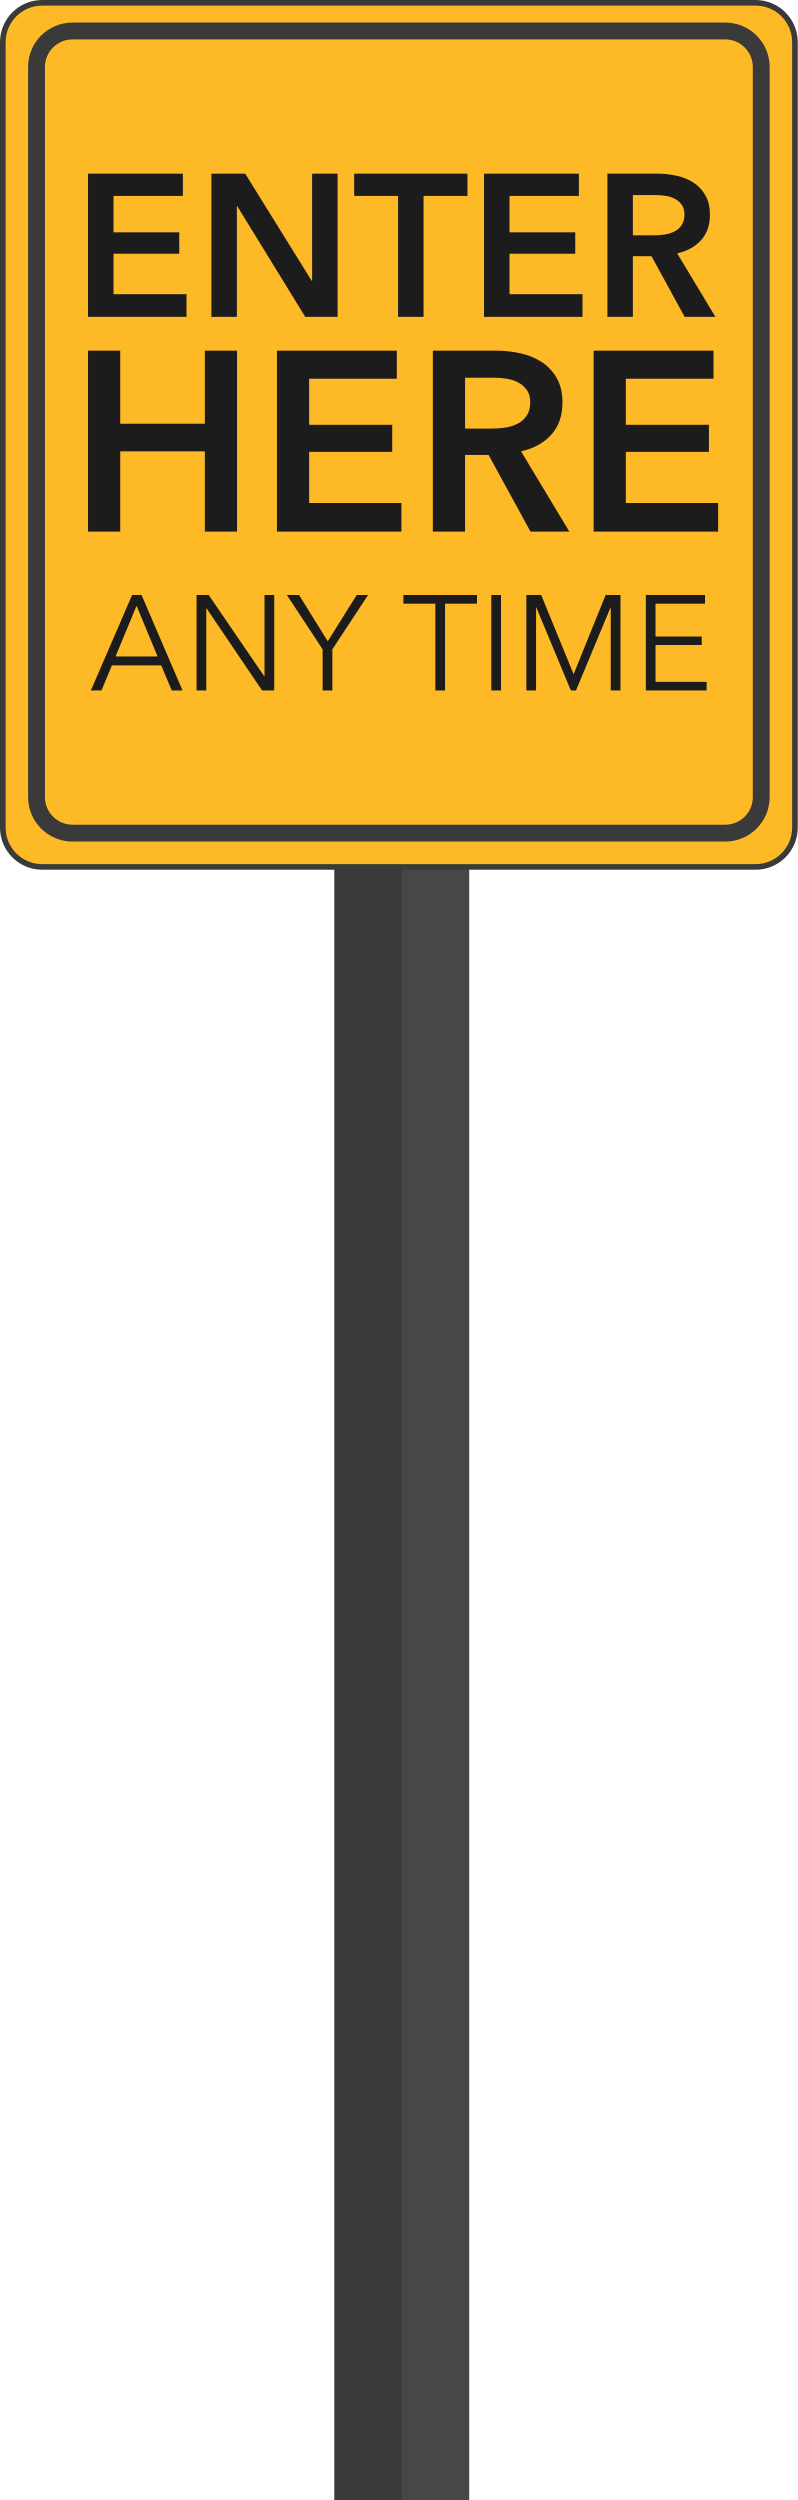
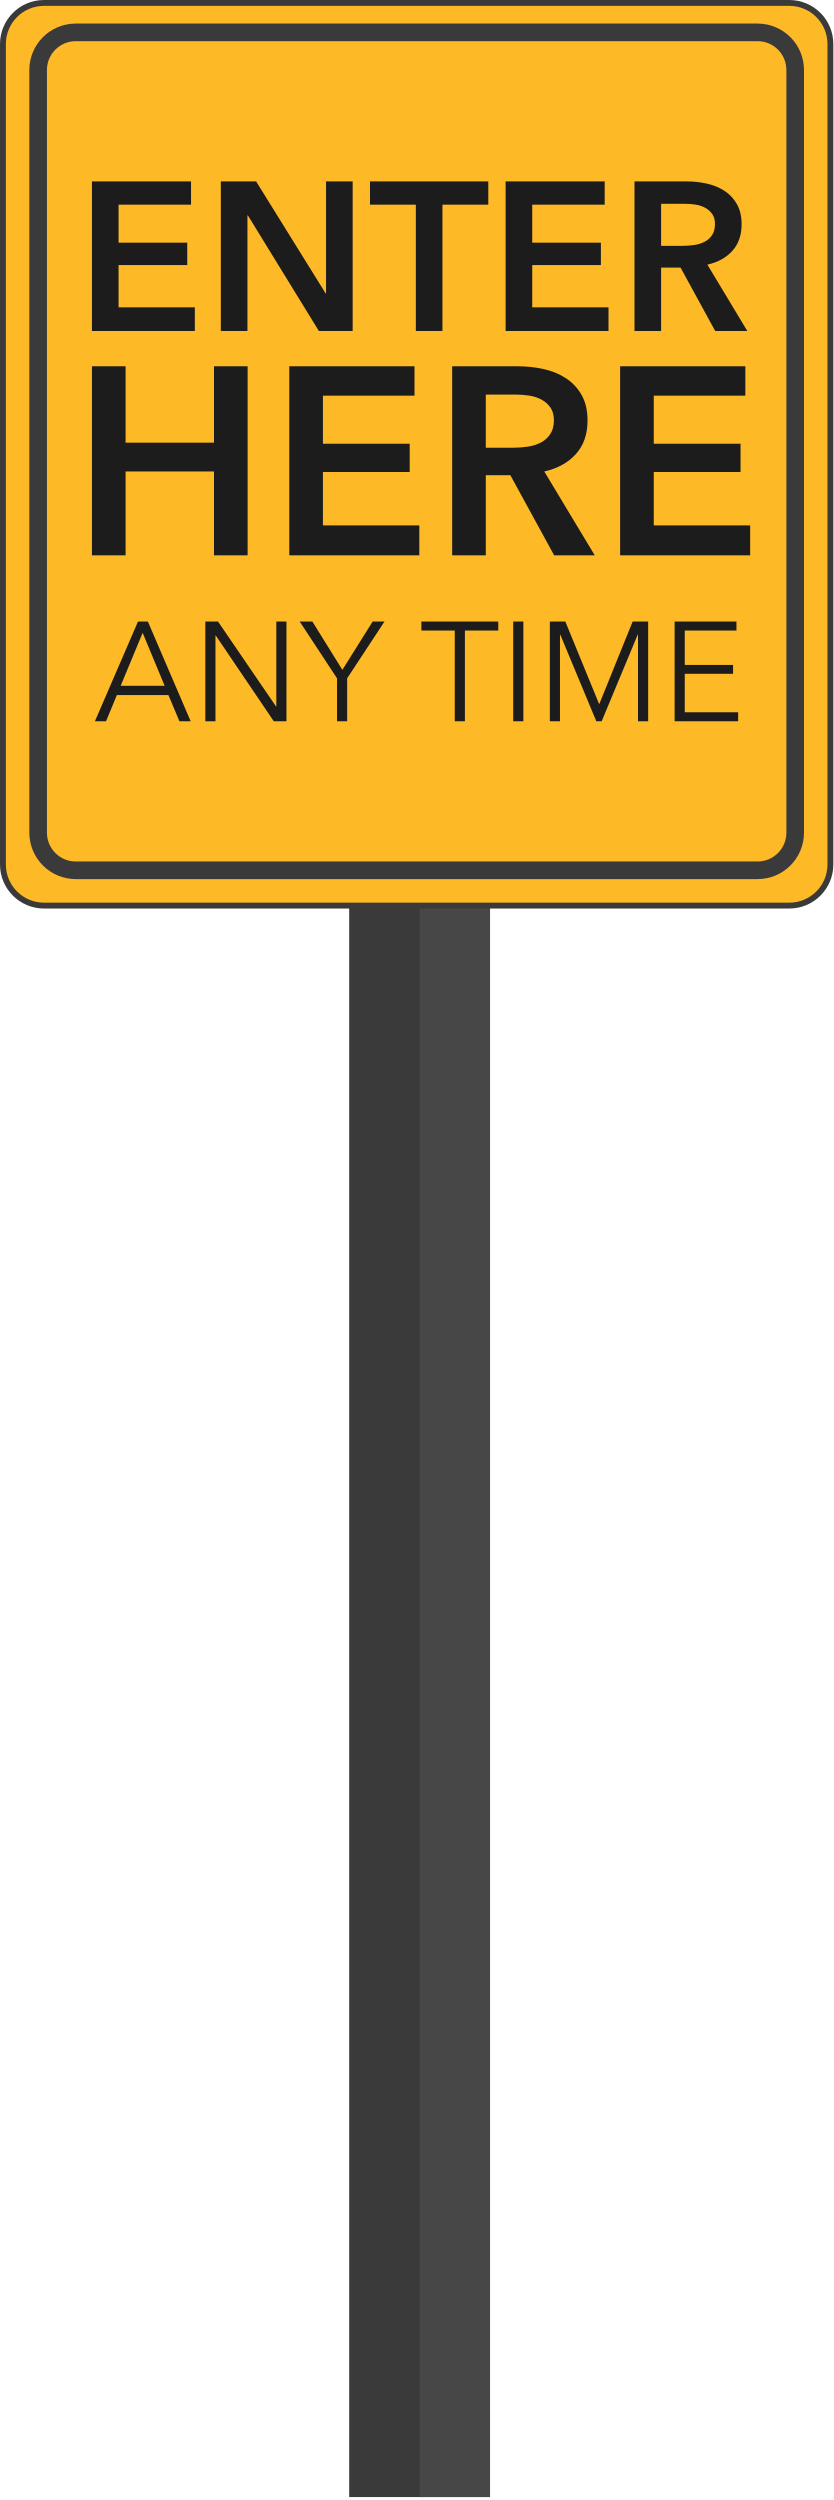
- <svg xmlns="http://www.w3.org/2000/svg" viewBox="0 0 142 445" fill-rule="evenodd" clip-rule="evenodd" stroke-linecap="round" stroke-linejoin="round" stroke-miterlimit="1.5">
+ <svg xmlns="http://www.w3.org/2000/svg" viewBox="0 0 142 426" fill-rule="evenodd" clip-rule="evenodd" stroke-linecap="round" stroke-linejoin="round" stroke-miterlimit="1.5">
  <g id="enter_here">
    <g id="post">
-       <path id="post1" fill="#3a3a3a" d="M59.5 154.5h24v291h-24z" />
-       <path fill="#474747" d="M71.5 154.5h12v291h-12z" />
+       <path id="post1" fill="#3a3a3a" d="M59.5 134.5h24v291h-24z" />
+       <path fill="#474747" d="M71.5 134.5h12v291h-12z" />
    </g>
    <g id="sign_head">
      <g id="enter_here_panel" fill="#feb926" stroke="#3a3a3a">
        <path d="M141.5 7.501A7.004 7.004 0 0 0 134.499.5H7.501A7.004 7.004 0 0 0 .5 7.501v139.813a7.004 7.004 0 0 0 7.001 7.001h126.998a7.004 7.004 0 0 0 7.001-7.001V7.501z" />
        <path d="M135.5 11.921a6.408 6.408 0 0 0-6.405-6.405H12.905A6.408 6.408 0 0 0 6.5 11.921v129.973a6.408 6.408 0 0 0 6.405 6.405h116.19a6.408 6.408 0 0 0 6.405-6.405V11.921z" stroke-width="3" />
      </g>
      <g id="enter_here_text" fill="#1c1c1c" fill-rule="nonzero">
-         <path d="M18.068 122.903h-1.896l7.344-16.992h1.68l7.296 16.992h-1.92l-1.872-4.464h-8.784l-1.848 4.464zm2.496-6.048h7.488l-3.744-9.024-3.744 9.024zM47.036 120.383h.048v-14.472h1.728v16.992h-2.16l-9.888-14.616h-.048v14.616h-1.728v-16.992h2.16l9.888 14.472zM59.156 122.903h-1.728v-7.32l-6.36-9.672h2.16l5.112 8.232 5.16-8.232h2.016l-6.36 9.672v7.32zM79.22 122.903h-1.728v-15.456h-5.688v-1.536h13.104v1.536H79.22v15.456zM87.452 105.911h1.728v16.992h-1.728zM102.092 119.975h.024l5.688-14.064h2.64v16.992h-1.728v-14.76h-.048l-6.144 14.76h-.912l-6.144-14.76h-.048v14.76h-1.728v-16.992h2.64l5.76 14.064zM116.684 121.367h9.096v1.536h-10.824v-16.992h10.536v1.536h-8.808v5.856h8.232v1.512h-8.232v6.552z" />
-         <g>
-           <path d="M15.669 62.415h5.733v13.013h15.061V62.415h5.733v32.214h-5.733V80.342H21.402v14.287h-5.733V62.415zM49.294 62.415h21.339v5.005H55.027v8.19h14.787v4.823H55.027v9.1h16.425v5.096H49.294V62.415zM77.049 62.415h11.193c1.516 0 2.988.16 4.413.478 1.426.319 2.692.842 3.8 1.57a8.185 8.185 0 0 1 2.661 2.866c.668 1.183 1.001 2.624 1.001 4.323 0 2.335-.659 4.239-1.979 5.71-1.319 1.471-3.117 2.465-5.392 2.98l8.6 14.287H94.43l-7.462-13.65h-4.186v13.65h-5.733V62.415zm10.419 13.878c.819 0 1.638-.061 2.457-.182a7.103 7.103 0 0 0 2.207-.683 4.297 4.297 0 0 0 1.615-1.433c.425-.622.637-1.418.637-2.389 0-.879-.197-1.6-.591-2.161a4.403 4.403 0 0 0-1.502-1.342c-.606-.334-1.296-.561-2.07-.683a14.563 14.563 0 0 0-2.252-.182h-5.187v9.055h4.686zM105.668 62.415h21.34v5.005h-15.607v8.19h14.788v4.823h-14.788v9.1h16.426v5.096h-22.159V62.415z" />
-         </g>
-         <g>
-           <path d="M15.669 30.911h16.884v3.96H20.205v6.48h11.7v3.816h-11.7v7.2h12.996v4.032H15.669V30.911zM37.629 30.911h6.012l11.844 19.08h.072v-19.08h4.536v25.488h-5.76L42.237 36.707h-.072v19.692h-4.536V30.911zM70.857 34.871h-7.812v-3.96h20.16v3.96h-7.812v21.528h-4.536V34.871zM86.157 30.911h16.884v3.96H90.693v6.48h11.7v3.816h-11.7v7.2h12.996v4.032H86.157V30.911zM108.117 30.911h8.856c1.2 0 2.364.126 3.492.378 1.128.252 2.13.666 3.006 1.242a6.48 6.48 0 0 1 2.106 2.268c.528.936.792 2.076.792 3.42 0 1.848-.522 3.354-1.566 4.518-1.044 1.164-2.466 1.95-4.266 2.358l6.804 11.304h-5.472l-5.904-10.8h-3.312v10.8h-4.536V30.911zm8.244 10.98c.648 0 1.296-.048 1.944-.144a5.613 5.613 0 0 0 1.746-.54 3.41 3.41 0 0 0 1.278-1.134c.336-.492.504-1.122.504-1.89 0-.696-.156-1.266-.468-1.71a3.484 3.484 0 0 0-1.188-1.062 4.969 4.969 0 0 0-1.638-.54 11.496 11.496 0 0 0-1.782-.144h-4.104v7.164h3.708z" />
-         </g>
+         <path d="M18.068 122.903h-1.896l7.344-16.992h1.68l7.296 16.992h-1.92l-1.872-4.464h-8.784l-1.848 4.464zm2.496-6.048h7.488l-3.744-9.024-3.744 9.024zM47.036 120.383h.048v-14.472h1.728v16.992h-2.16l-9.888-14.616h-.048v14.616h-1.728v-16.992h2.16l9.888 14.472zM59.156 122.903h-1.728v-7.32l-6.36-9.672h2.16l5.112 8.232 5.16-8.232h2.016l-6.36 9.672v7.32zM79.22 122.903h-1.728v-15.456h-5.688v-1.536h13.104v1.536H79.22v15.456zM87.452 105.911h1.728v16.992h-1.728zM102.092 119.975h.024l5.688-14.064h2.64v16.992h-1.728v-14.76h-.048l-6.144 14.76h-.912l-6.144-14.76h-.048v14.76h-1.728v-16.992h2.64l5.76 14.064zM116.684 121.367h9.096v1.536h-10.824v-16.992h10.536v1.536h-8.808v5.856h8.232v1.512h-8.232v6.552zM15.669 62.415h5.733v13.013h15.061V62.415h5.733v32.214h-5.733V80.342H21.402v14.287h-5.733V62.415zM49.294 62.415h21.339v5.005H55.027v8.19h14.787v4.823H55.027v9.1h16.425v5.096H49.294V62.415zM77.049 62.415h11.193c1.516 0 2.988.16 4.413.478 1.426.319 2.692.842 3.8 1.57a8.185 8.185 0 0 1 2.661 2.866c.668 1.183 1.001 2.624 1.001 4.323 0 2.335-.659 4.239-1.979 5.71-1.319 1.471-3.117 2.465-5.392 2.98l8.6 14.287H94.43l-7.462-13.65h-4.186v13.65h-5.733V62.415zm10.419 13.878c.819 0 1.638-.061 2.457-.182a7.103 7.103 0 0 0 2.207-.683 4.297 4.297 0 0 0 1.615-1.433c.425-.622.637-1.418.637-2.389 0-.879-.197-1.6-.591-2.161a4.403 4.403 0 0 0-1.502-1.342c-.606-.334-1.296-.561-2.07-.683a14.563 14.563 0 0 0-2.252-.182h-5.187v9.055h4.686zM105.668 62.415h21.34v5.005h-15.607v8.19h14.788v4.823h-14.788v9.1h16.426v5.096h-22.159V62.415zM15.669 30.911h16.884v3.96H20.205v6.48h11.7v3.816h-11.7v7.2h12.996v4.032H15.669V30.911zM37.629 30.911h6.012l11.844 19.08h.072v-19.08h4.536v25.488h-5.76L42.237 36.707h-.072v19.692h-4.536V30.911zM70.857 34.871h-7.812v-3.96h20.16v3.96h-7.812v21.528h-4.536V34.871zM86.157 30.911h16.884v3.96H90.693v6.48h11.7v3.816h-11.7v7.2h12.996v4.032H86.157V30.911zM108.117 30.911h8.856c1.2 0 2.364.126 3.492.378 1.128.252 2.13.666 3.006 1.242a6.48 6.48 0 0 1 2.106 2.268c.528.936.792 2.076.792 3.42 0 1.848-.522 3.354-1.566 4.518-1.044 1.164-2.466 1.95-4.266 2.358l6.804 11.304h-5.472l-5.904-10.8h-3.312v10.8h-4.536V30.911zm8.244 10.98c.648 0 1.296-.048 1.944-.144a5.613 5.613 0 0 0 1.746-.54 3.41 3.41 0 0 0 1.278-1.134c.336-.492.504-1.122.504-1.89 0-.696-.156-1.266-.468-1.71a3.484 3.484 0 0 0-1.188-1.062 4.969 4.969 0 0 0-1.638-.54 11.496 11.496 0 0 0-1.782-.144h-4.104v7.164h3.708z" />
      </g>
    </g>
  </g>
</svg>
